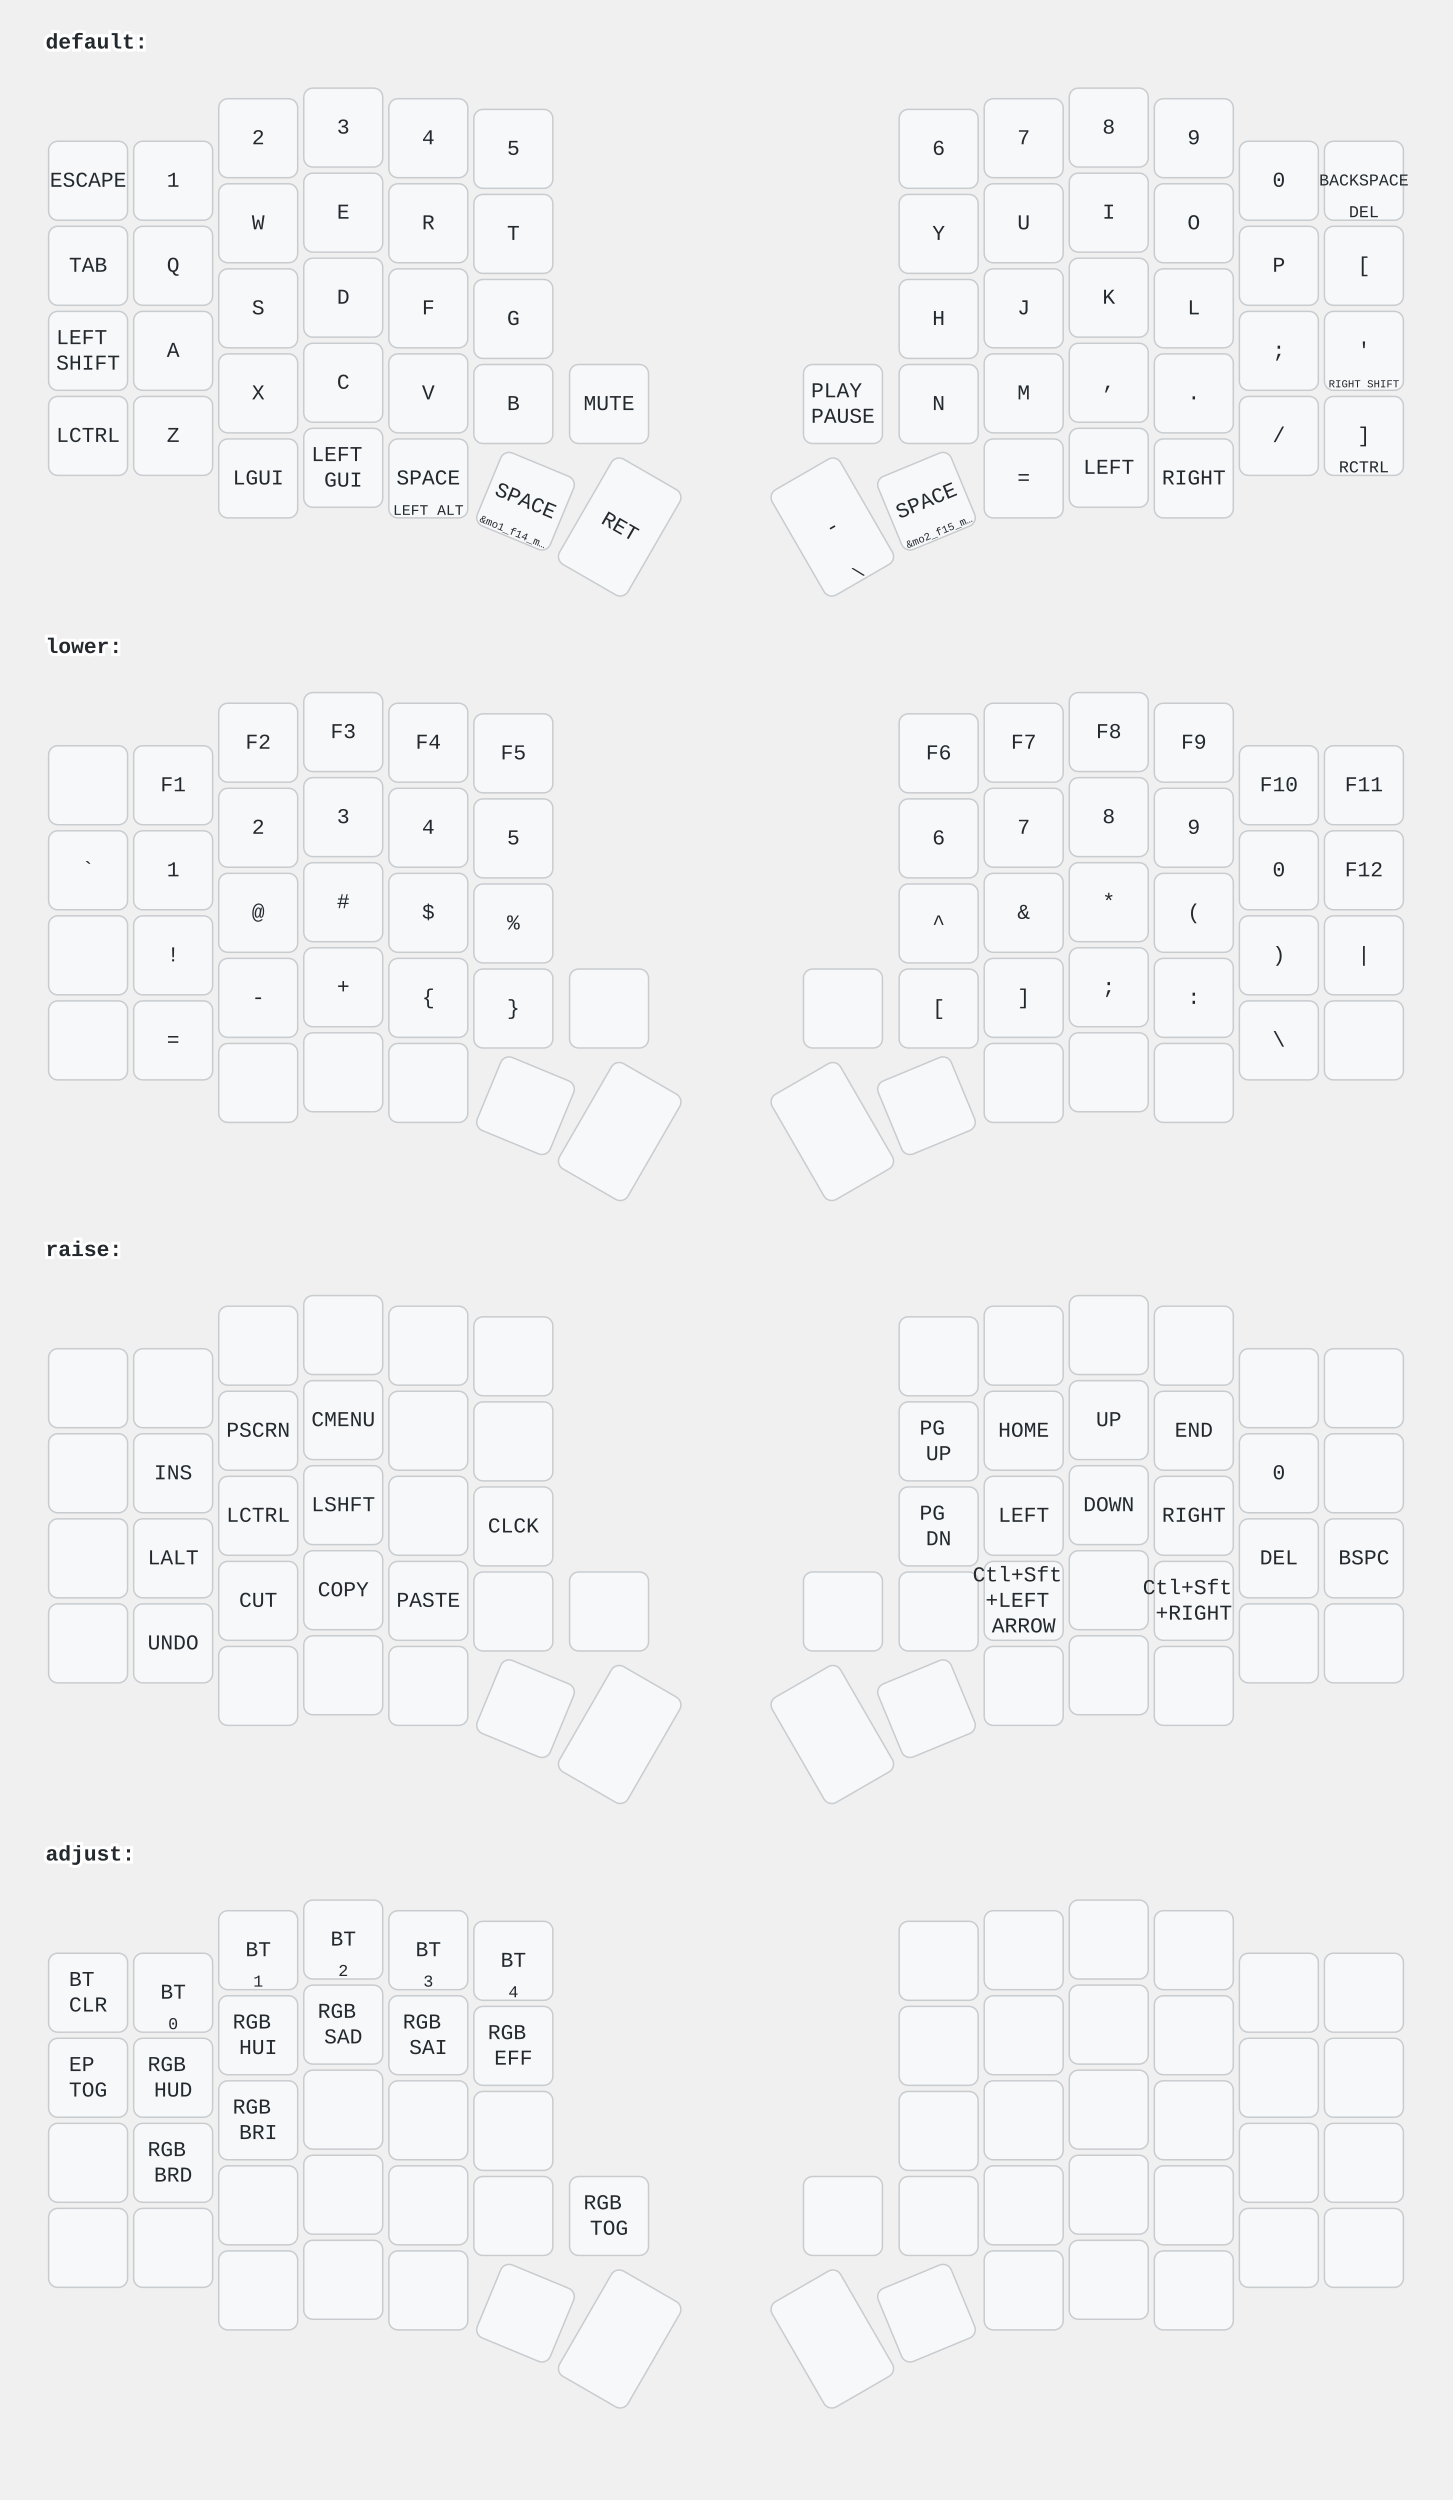
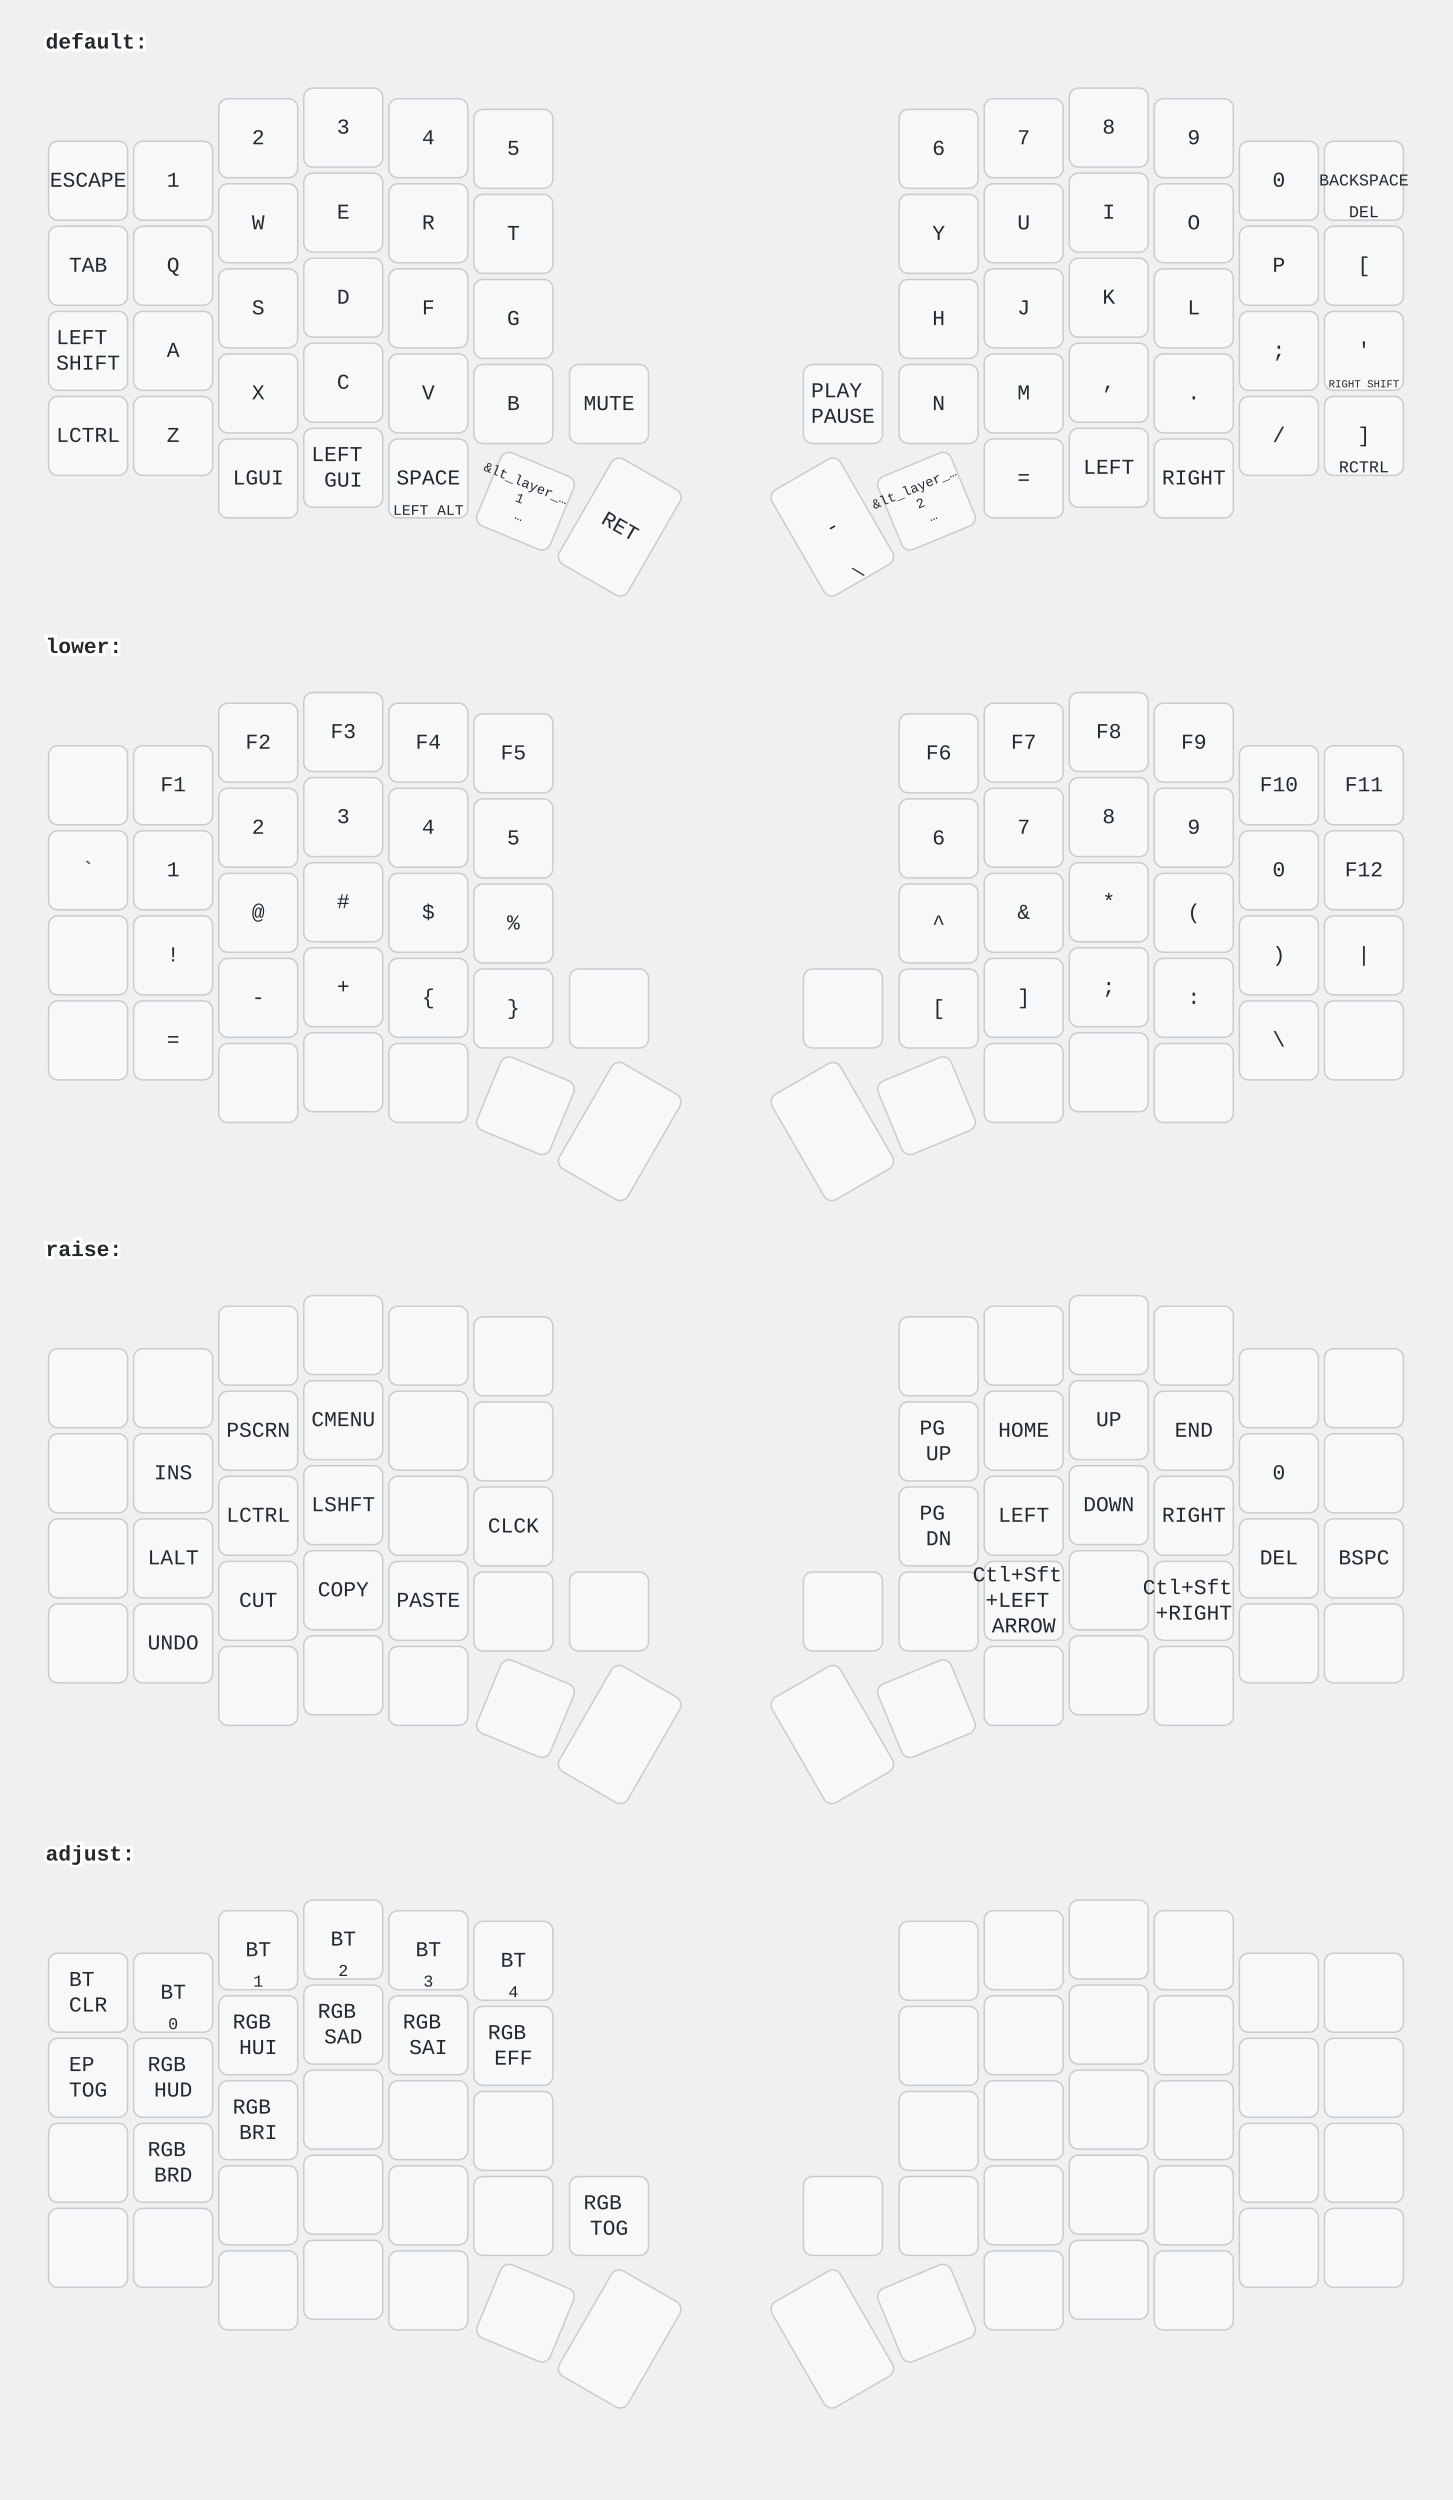
<svg xmlns="http://www.w3.org/2000/svg" width="956" height="1646" viewBox="0 0 956 1646" class="keymap">
  <style>/* inherit to force styles through use tags */
svg path {
    fill: inherit;
}

/* font and background color specifications */
svg.keymap {
    font-family: SFMono-Regular,Consolas,Liberation Mono,Menlo,monospace;
    font-size: 14px;
    font-kerning: normal;
    text-rendering: optimizeLegibility;
    fill: #24292e;
}

/* default key styling */
rect.key {
    fill: #f6f8fa;
}

rect.key, rect.combo {
    stroke: #c9cccf;
    stroke-width: 1;
}

/* default key side styling, only used is draw_key_sides is set */
rect.side {
    filter: brightness(90%);
}

/* color accent for combo boxes */
rect.combo, rect.combo-separate {
    fill: #cdf;
}

/* color accent for held keys */
rect.held, rect.combo.held {
    fill: #fdd;
}

/* color accent for ghost (optional) keys */
rect.ghost, rect.combo.ghost {
    stroke-dasharray: 4, 4;
    stroke-width: 2;
}

text {
    text-anchor: middle;
    dominant-baseline: middle;
}

/* styling for layer labels */
text.label {
    font-weight: bold;
    text-anchor: start;
    stroke: white;
    stroke-width: 4;
    paint-order: stroke;
}

/* styling for optional footer */
text.footer {
    text-anchor: end;
    dominant-baseline: auto;
    stroke: white;
    stroke-width: 4;
    paint-order: stroke;
}

/* styling for combo tap, and key non-tap label text */
text.combo, text.hold, text.shifted, text.left, text.right {
    font-size: 11px;
}

text.hold {
    text-anchor: middle;
    dominant-baseline: auto;
}

text.shifted {
    text-anchor: middle;
    dominant-baseline: hanging;
}

text.left {
    text-anchor: start;
}

text.right {
    text-anchor: end;
}

text.layer-activator {
    text-decoration: underline;
}

/* styling for hold/shifted label text in combo box */
text.combo.hold, text.combo.shifted, text.combo.left, text.combo.right {
    font-size: 8px;
}

/* lighter symbol for transparent keys */
text.trans {
    fill: #7b7e81;
}

/* styling for combo dendrons */
path.combo {
    stroke-width: 1;
    stroke: gray;
    fill: none;
}

/* Start Tabler Icons Cleanup */
/* cannot use height/width with glyphs */
.icon-tabler &gt; path {
    fill: inherit;
    stroke: inherit;
    stroke-width: 2;
}
/* hide tabler's default box */
.icon-tabler &gt; path[stroke="none"][fill="none"] {
    visibility: hidden;
}
/* End Tabler Icons Cleanup */
</style>
  <g transform="translate(30, 0)" class="layer-default">
    <text x="0" y="28" class="label" id="default">default:</text>
    <g transform="translate(0, 56)">
      <g transform="translate(28, 63)" class="key keypos-0">
        <rect rx="6" ry="6" x="-26" y="-26" width="52" height="52" class="key" />
        <text x="0" y="0" class="key tap">ESCAPE</text>
      </g>
      <g transform="translate(84, 63)" class="key keypos-1">
        <rect rx="6" ry="6" x="-26" y="-26" width="52" height="52" class="key" />
        <text x="0" y="0" class="key tap">1</text>
      </g>
      <g transform="translate(140, 35)" class="key keypos-2">
        <rect rx="6" ry="6" x="-26" y="-26" width="52" height="52" class="key" />
        <text x="0" y="0" class="key tap">2</text>
      </g>
      <g transform="translate(196, 28)" class="key keypos-3">
        <rect rx="6" ry="6" x="-26" y="-26" width="52" height="52" class="key" />
        <text x="0" y="0" class="key tap">3</text>
      </g>
      <g transform="translate(252, 35)" class="key keypos-4">
        <rect rx="6" ry="6" x="-26" y="-26" width="52" height="52" class="key" />
        <text x="0" y="0" class="key tap">4</text>
      </g>
      <g transform="translate(308, 42)" class="key keypos-5">
        <rect rx="6" ry="6" x="-26" y="-26" width="52" height="52" class="key" />
        <text x="0" y="0" class="key tap">5</text>
      </g>
      <g transform="translate(588, 42)" class="key keypos-6">
        <rect rx="6" ry="6" x="-26" y="-26" width="52" height="52" class="key" />
        <text x="0" y="0" class="key tap">6</text>
      </g>
      <g transform="translate(644, 35)" class="key keypos-7">
        <rect rx="6" ry="6" x="-26" y="-26" width="52" height="52" class="key" />
        <text x="0" y="0" class="key tap">7</text>
      </g>
      <g transform="translate(700, 28)" class="key keypos-8">
        <rect rx="6" ry="6" x="-26" y="-26" width="52" height="52" class="key" />
        <text x="0" y="0" class="key tap">8</text>
      </g>
      <g transform="translate(756, 35)" class="key keypos-9">
        <rect rx="6" ry="6" x="-26" y="-26" width="52" height="52" class="key" />
        <text x="0" y="0" class="key tap">9</text>
      </g>
      <g transform="translate(812, 63)" class="key keypos-10">
        <rect rx="6" ry="6" x="-26" y="-26" width="52" height="52" class="key" />
        <text x="0" y="0" class="key tap">0</text>
      </g>
      <g transform="translate(868, 63)" class="key keypos-11">
        <rect rx="6" ry="6" x="-26" y="-26" width="52" height="52" class="key" />
        <text x="0" y="0" class="key tap">
          <tspan style="font-size: 78%">BACKSPACE</tspan>
        </text>
        <text x="0" y="24" class="key hold">DEL</text>
      </g>
      <g transform="translate(28, 119)" class="key keypos-12">
        <rect rx="6" ry="6" x="-26" y="-26" width="52" height="52" class="key" />
        <text x="0" y="0" class="key tap">TAB</text>
      </g>
      <g transform="translate(84, 119)" class="key keypos-13">
        <rect rx="6" ry="6" x="-26" y="-26" width="52" height="52" class="key" />
        <text x="0" y="0" class="key tap">Q</text>
      </g>
      <g transform="translate(140, 91)" class="key keypos-14">
        <rect rx="6" ry="6" x="-26" y="-26" width="52" height="52" class="key" />
        <text x="0" y="0" class="key tap">W</text>
      </g>
      <g transform="translate(196, 84)" class="key keypos-15">
        <rect rx="6" ry="6" x="-26" y="-26" width="52" height="52" class="key" />
        <text x="0" y="0" class="key tap">E</text>
      </g>
      <g transform="translate(252, 91)" class="key keypos-16">
        <rect rx="6" ry="6" x="-26" y="-26" width="52" height="52" class="key" />
        <text x="0" y="0" class="key tap">R</text>
      </g>
      <g transform="translate(308, 98)" class="key keypos-17">
        <rect rx="6" ry="6" x="-26" y="-26" width="52" height="52" class="key" />
        <text x="0" y="0" class="key tap">T</text>
      </g>
      <g transform="translate(588, 98)" class="key keypos-18">
        <rect rx="6" ry="6" x="-26" y="-26" width="52" height="52" class="key" />
        <text x="0" y="0" class="key tap">Y</text>
      </g>
      <g transform="translate(644, 91)" class="key keypos-19">
        <rect rx="6" ry="6" x="-26" y="-26" width="52" height="52" class="key" />
        <text x="0" y="0" class="key tap">U</text>
      </g>
      <g transform="translate(700, 84)" class="key keypos-20">
        <rect rx="6" ry="6" x="-26" y="-26" width="52" height="52" class="key" />
        <text x="0" y="0" class="key tap">I</text>
      </g>
      <g transform="translate(756, 91)" class="key keypos-21">
        <rect rx="6" ry="6" x="-26" y="-26" width="52" height="52" class="key" />
        <text x="0" y="0" class="key tap">O</text>
      </g>
      <g transform="translate(812, 119)" class="key keypos-22">
        <rect rx="6" ry="6" x="-26" y="-26" width="52" height="52" class="key" />
        <text x="0" y="0" class="key tap">P</text>
      </g>
      <g transform="translate(868, 119)" class="key keypos-23">
        <rect rx="6" ry="6" x="-26" y="-26" width="52" height="52" class="key" />
        <text x="0" y="0" class="key tap">[</text>
      </g>
      <g transform="translate(28, 175)" class="key keypos-24">
        <rect rx="6" ry="6" x="-26" y="-26" width="52" height="52" class="key" />
        <text x="0" y="0" class="key tap">
          <tspan x="0" dy="-0.6em">LEFT</tspan>
          <tspan x="0" dy="1.2em">SHIFT</tspan>
        </text>
      </g>
      <g transform="translate(84, 175)" class="key keypos-25">
        <rect rx="6" ry="6" x="-26" y="-26" width="52" height="52" class="key" />
        <text x="0" y="0" class="key tap">A</text>
      </g>
      <g transform="translate(140, 147)" class="key keypos-26">
        <rect rx="6" ry="6" x="-26" y="-26" width="52" height="52" class="key" />
        <text x="0" y="0" class="key tap">S</text>
      </g>
      <g transform="translate(196, 140)" class="key keypos-27">
        <rect rx="6" ry="6" x="-26" y="-26" width="52" height="52" class="key" />
        <text x="0" y="0" class="key tap">D</text>
      </g>
      <g transform="translate(252, 147)" class="key keypos-28">
        <rect rx="6" ry="6" x="-26" y="-26" width="52" height="52" class="key" />
        <text x="0" y="0" class="key tap">F</text>
      </g>
      <g transform="translate(308, 154)" class="key keypos-29">
        <rect rx="6" ry="6" x="-26" y="-26" width="52" height="52" class="key" />
        <text x="0" y="0" class="key tap">G</text>
      </g>
      <g transform="translate(588, 154)" class="key keypos-30">
        <rect rx="6" ry="6" x="-26" y="-26" width="52" height="52" class="key" />
        <text x="0" y="0" class="key tap">H</text>
      </g>
      <g transform="translate(644, 147)" class="key keypos-31">
        <rect rx="6" ry="6" x="-26" y="-26" width="52" height="52" class="key" />
        <text x="0" y="0" class="key tap">J</text>
      </g>
      <g transform="translate(700, 140)" class="key keypos-32">
        <rect rx="6" ry="6" x="-26" y="-26" width="52" height="52" class="key" />
        <text x="0" y="0" class="key tap">K</text>
      </g>
      <g transform="translate(756, 147)" class="key keypos-33">
        <rect rx="6" ry="6" x="-26" y="-26" width="52" height="52" class="key" />
        <text x="0" y="0" class="key tap">L</text>
      </g>
      <g transform="translate(812, 175)" class="key keypos-34">
        <rect rx="6" ry="6" x="-26" y="-26" width="52" height="52" class="key" />
        <text x="0" y="0" class="key tap">;</text>
      </g>
      <g transform="translate(868, 175)" class="key keypos-35">
        <rect rx="6" ry="6" x="-26" y="-26" width="52" height="52" class="key" />
        <text x="0" y="0" class="key tap">'</text>
        <text x="0" y="24" class="key hold">
          <tspan style="font-size: 64%">RIGHT SHIFT</tspan>
        </text>
      </g>
      <g transform="translate(28, 231)" class="key keypos-36">
        <rect rx="6" ry="6" x="-26" y="-26" width="52" height="52" class="key" />
        <text x="0" y="0" class="key tap">LCTRL</text>
      </g>
      <g transform="translate(84, 231)" class="key keypos-37">
        <rect rx="6" ry="6" x="-26" y="-26" width="52" height="52" class="key" />
        <text x="0" y="0" class="key tap">Z</text>
      </g>
      <g transform="translate(140, 203)" class="key keypos-38">
        <rect rx="6" ry="6" x="-26" y="-26" width="52" height="52" class="key" />
        <text x="0" y="0" class="key tap">X</text>
      </g>
      <g transform="translate(196, 196)" class="key keypos-39">
        <rect rx="6" ry="6" x="-26" y="-26" width="52" height="52" class="key" />
        <text x="0" y="0" class="key tap">C</text>
      </g>
      <g transform="translate(252, 203)" class="key keypos-40">
        <rect rx="6" ry="6" x="-26" y="-26" width="52" height="52" class="key" />
        <text x="0" y="0" class="key tap">V</text>
      </g>
      <g transform="translate(308, 210)" class="key keypos-41">
        <rect rx="6" ry="6" x="-26" y="-26" width="52" height="52" class="key" />
        <text x="0" y="0" class="key tap">B</text>
      </g>
      <g transform="translate(371, 210)" class="key keypos-42">
        <rect rx="6" ry="6" x="-26" y="-26" width="52" height="52" class="key" />
        <text x="0" y="0" class="key tap">MUTE</text>
      </g>
      <g transform="translate(525, 210)" class="key keypos-43">
        <rect rx="6" ry="6" x="-26" y="-26" width="52" height="52" class="key" />
        <text x="0" y="0" class="key tap">
          <tspan x="0" dy="-0.6em">PLAY</tspan>
          <tspan x="0" dy="1.2em">PAUSE</tspan>
        </text>
      </g>
      <g transform="translate(588, 210)" class="key keypos-44">
        <rect rx="6" ry="6" x="-26" y="-26" width="52" height="52" class="key" />
        <text x="0" y="0" class="key tap">N</text>
      </g>
      <g transform="translate(644, 203)" class="key keypos-45">
        <rect rx="6" ry="6" x="-26" y="-26" width="52" height="52" class="key" />
        <text x="0" y="0" class="key tap">M</text>
      </g>
      <g transform="translate(700, 196)" class="key keypos-46">
        <rect rx="6" ry="6" x="-26" y="-26" width="52" height="52" class="key" />
        <text x="0" y="0" class="key tap">,</text>
      </g>
      <g transform="translate(756, 203)" class="key keypos-47">
        <rect rx="6" ry="6" x="-26" y="-26" width="52" height="52" class="key" />
        <text x="0" y="0" class="key tap">.</text>
      </g>
      <g transform="translate(812, 231)" class="key keypos-48">
        <rect rx="6" ry="6" x="-26" y="-26" width="52" height="52" class="key" />
        <text x="0" y="0" class="key tap">/</text>
      </g>
      <g transform="translate(868, 231)" class="key keypos-49">
        <rect rx="6" ry="6" x="-26" y="-26" width="52" height="52" class="key" />
        <text x="0" y="0" class="key tap">]</text>
        <text x="0" y="24" class="key hold">RCTRL</text>
      </g>
      <g transform="translate(140, 259)" class="key keypos-50">
        <rect rx="6" ry="6" x="-26" y="-26" width="52" height="52" class="key" />
        <text x="0" y="0" class="key tap">LGUI</text>
      </g>
      <g transform="translate(196, 252)" class="key keypos-51">
        <rect rx="6" ry="6" x="-26" y="-26" width="52" height="52" class="key" />
        <text x="0" y="0" class="key tap">
          <tspan x="0" dy="-0.6em">LEFT</tspan>
          <tspan x="0" dy="1.2em">GUI</tspan>
        </text>
      </g>
      <g transform="translate(252, 259)" class="key keypos-52">
        <rect rx="6" ry="6" x="-26" y="-26" width="52" height="52" class="key" />
        <text x="0" y="0" class="key tap">SPACE</text>
        <text x="0" y="24" class="key hold">
          <tspan style="font-size: 88%">LEFT ALT</tspan>
        </text>
      </g>
      <g transform="translate(316, 274) rotate(22.5)" class="key keypos-53">
        <rect rx="6" ry="6" x="-26" y="-26" width="52" height="52" class="key" />
-         <text x="0" y="0" class="key tap">SPACE</text>
-         <text x="0" y="24" class="key hold">
-           <tspan style="font-size: 64%">&amp;mo1_f14_m…</tspan>
+         <text x="0" y="0" class="key tap">
+           <tspan x="0" dy="-1.2em" style="font-size: 64%">&amp;lt_layer_…</tspan>
+           <tspan x="0" dy="1.2em" style="font-size: 64%">1</tspan>
+           <tspan x="0" dy="1.2em" style="font-size: 64%">…</tspan>
        </text>
      </g>
      <g transform="translate(378, 291) rotate(30.0)" class="key keypos-54">
        <rect rx="6" ry="6" x="-26" y="-40" width="52" height="80" class="key" />
        <text x="0" y="0" class="key tap">RET</text>
      </g>
      <g transform="translate(518, 291) rotate(-30.0)" class="key keypos-55">
        <rect rx="6" ry="6" x="-26" y="-40" width="52" height="80" class="key" />
        <text x="0" y="0" class="key tap">-</text>
        <text x="0" y="38" class="key hold">\</text>
      </g>
      <g transform="translate(580, 274) rotate(-22.5)" class="key keypos-56">
        <rect rx="6" ry="6" x="-26" y="-26" width="52" height="52" class="key" />
-         <text x="0" y="0" class="key tap">SPACE</text>
-         <text x="0" y="24" class="key hold">
-           <tspan style="font-size: 64%">&amp;mo2_f15_m…</tspan>
+         <text x="0" y="0" class="key tap">
+           <tspan x="0" dy="-1.2em" style="font-size: 64%">&amp;lt_layer_…</tspan>
+           <tspan x="0" dy="1.2em" style="font-size: 64%">2</tspan>
+           <tspan x="0" dy="1.2em" style="font-size: 64%">…</tspan>
        </text>
      </g>
      <g transform="translate(644, 259)" class="key keypos-57">
        <rect rx="6" ry="6" x="-26" y="-26" width="52" height="52" class="key" />
        <text x="0" y="0" class="key tap">=</text>
      </g>
      <g transform="translate(700, 252)" class="key keypos-58">
        <rect rx="6" ry="6" x="-26" y="-26" width="52" height="52" class="key" />
        <text x="0" y="0" class="key tap">LEFT</text>
      </g>
      <g transform="translate(756, 259)" class="key keypos-59">
        <rect rx="6" ry="6" x="-26" y="-26" width="52" height="52" class="key" />
        <text x="0" y="0" class="key tap">RIGHT</text>
      </g>
    </g>
  </g>
  <g transform="translate(30, 398)" class="layer-lower">
    <text x="0" y="28" class="label" id="lower">lower:</text>
    <g transform="translate(0, 56)">
      <g transform="translate(28, 63)" class="key keypos-0">
        <rect rx="6" ry="6" x="-26" y="-26" width="52" height="52" class="key" />
      </g>
      <g transform="translate(84, 63)" class="key keypos-1">
        <rect rx="6" ry="6" x="-26" y="-26" width="52" height="52" class="key" />
        <text x="0" y="0" class="key tap">F1</text>
      </g>
      <g transform="translate(140, 35)" class="key keypos-2">
        <rect rx="6" ry="6" x="-26" y="-26" width="52" height="52" class="key" />
        <text x="0" y="0" class="key tap">F2</text>
      </g>
      <g transform="translate(196, 28)" class="key keypos-3">
        <rect rx="6" ry="6" x="-26" y="-26" width="52" height="52" class="key" />
        <text x="0" y="0" class="key tap">F3</text>
      </g>
      <g transform="translate(252, 35)" class="key keypos-4">
        <rect rx="6" ry="6" x="-26" y="-26" width="52" height="52" class="key" />
        <text x="0" y="0" class="key tap">F4</text>
      </g>
      <g transform="translate(308, 42)" class="key keypos-5">
        <rect rx="6" ry="6" x="-26" y="-26" width="52" height="52" class="key" />
        <text x="0" y="0" class="key tap">F5</text>
      </g>
      <g transform="translate(588, 42)" class="key keypos-6">
        <rect rx="6" ry="6" x="-26" y="-26" width="52" height="52" class="key" />
        <text x="0" y="0" class="key tap">F6</text>
      </g>
      <g transform="translate(644, 35)" class="key keypos-7">
        <rect rx="6" ry="6" x="-26" y="-26" width="52" height="52" class="key" />
        <text x="0" y="0" class="key tap">F7</text>
      </g>
      <g transform="translate(700, 28)" class="key keypos-8">
        <rect rx="6" ry="6" x="-26" y="-26" width="52" height="52" class="key" />
        <text x="0" y="0" class="key tap">F8</text>
      </g>
      <g transform="translate(756, 35)" class="key keypos-9">
        <rect rx="6" ry="6" x="-26" y="-26" width="52" height="52" class="key" />
        <text x="0" y="0" class="key tap">F9</text>
      </g>
      <g transform="translate(812, 63)" class="key keypos-10">
        <rect rx="6" ry="6" x="-26" y="-26" width="52" height="52" class="key" />
        <text x="0" y="0" class="key tap">F10</text>
      </g>
      <g transform="translate(868, 63)" class="key keypos-11">
        <rect rx="6" ry="6" x="-26" y="-26" width="52" height="52" class="key" />
        <text x="0" y="0" class="key tap">F11</text>
      </g>
      <g transform="translate(28, 119)" class="key keypos-12">
        <rect rx="6" ry="6" x="-26" y="-26" width="52" height="52" class="key" />
        <text x="0" y="0" class="key tap">`</text>
      </g>
      <g transform="translate(84, 119)" class="key keypos-13">
        <rect rx="6" ry="6" x="-26" y="-26" width="52" height="52" class="key" />
        <text x="0" y="0" class="key tap">1</text>
      </g>
      <g transform="translate(140, 91)" class="key keypos-14">
        <rect rx="6" ry="6" x="-26" y="-26" width="52" height="52" class="key" />
        <text x="0" y="0" class="key tap">2</text>
      </g>
      <g transform="translate(196, 84)" class="key keypos-15">
        <rect rx="6" ry="6" x="-26" y="-26" width="52" height="52" class="key" />
        <text x="0" y="0" class="key tap">3</text>
      </g>
      <g transform="translate(252, 91)" class="key keypos-16">
        <rect rx="6" ry="6" x="-26" y="-26" width="52" height="52" class="key" />
        <text x="0" y="0" class="key tap">4</text>
      </g>
      <g transform="translate(308, 98)" class="key keypos-17">
        <rect rx="6" ry="6" x="-26" y="-26" width="52" height="52" class="key" />
        <text x="0" y="0" class="key tap">5</text>
      </g>
      <g transform="translate(588, 98)" class="key keypos-18">
        <rect rx="6" ry="6" x="-26" y="-26" width="52" height="52" class="key" />
        <text x="0" y="0" class="key tap">6</text>
      </g>
      <g transform="translate(644, 91)" class="key keypos-19">
        <rect rx="6" ry="6" x="-26" y="-26" width="52" height="52" class="key" />
        <text x="0" y="0" class="key tap">7</text>
      </g>
      <g transform="translate(700, 84)" class="key keypos-20">
        <rect rx="6" ry="6" x="-26" y="-26" width="52" height="52" class="key" />
        <text x="0" y="0" class="key tap">8</text>
      </g>
      <g transform="translate(756, 91)" class="key keypos-21">
        <rect rx="6" ry="6" x="-26" y="-26" width="52" height="52" class="key" />
        <text x="0" y="0" class="key tap">9</text>
      </g>
      <g transform="translate(812, 119)" class="key keypos-22">
        <rect rx="6" ry="6" x="-26" y="-26" width="52" height="52" class="key" />
        <text x="0" y="0" class="key tap">0</text>
      </g>
      <g transform="translate(868, 119)" class="key keypos-23">
        <rect rx="6" ry="6" x="-26" y="-26" width="52" height="52" class="key" />
        <text x="0" y="0" class="key tap">F12</text>
      </g>
      <g transform="translate(28, 175)" class="key keypos-24">
        <rect rx="6" ry="6" x="-26" y="-26" width="52" height="52" class="key" />
      </g>
      <g transform="translate(84, 175)" class="key keypos-25">
        <rect rx="6" ry="6" x="-26" y="-26" width="52" height="52" class="key" />
        <text x="0" y="0" class="key tap">!</text>
      </g>
      <g transform="translate(140, 147)" class="key keypos-26">
        <rect rx="6" ry="6" x="-26" y="-26" width="52" height="52" class="key" />
        <text x="0" y="0" class="key tap">@</text>
      </g>
      <g transform="translate(196, 140)" class="key keypos-27">
        <rect rx="6" ry="6" x="-26" y="-26" width="52" height="52" class="key" />
        <text x="0" y="0" class="key tap">#</text>
      </g>
      <g transform="translate(252, 147)" class="key keypos-28">
        <rect rx="6" ry="6" x="-26" y="-26" width="52" height="52" class="key" />
        <text x="0" y="0" class="key tap">$</text>
      </g>
      <g transform="translate(308, 154)" class="key keypos-29">
        <rect rx="6" ry="6" x="-26" y="-26" width="52" height="52" class="key" />
        <text x="0" y="0" class="key tap">%</text>
      </g>
      <g transform="translate(588, 154)" class="key keypos-30">
        <rect rx="6" ry="6" x="-26" y="-26" width="52" height="52" class="key" />
        <text x="0" y="0" class="key tap">^</text>
      </g>
      <g transform="translate(644, 147)" class="key keypos-31">
        <rect rx="6" ry="6" x="-26" y="-26" width="52" height="52" class="key" />
        <text x="0" y="0" class="key tap">&amp;</text>
      </g>
      <g transform="translate(700, 140)" class="key keypos-32">
        <rect rx="6" ry="6" x="-26" y="-26" width="52" height="52" class="key" />
        <text x="0" y="0" class="key tap">*</text>
      </g>
      <g transform="translate(756, 147)" class="key keypos-33">
        <rect rx="6" ry="6" x="-26" y="-26" width="52" height="52" class="key" />
        <text x="0" y="0" class="key tap">(</text>
      </g>
      <g transform="translate(812, 175)" class="key keypos-34">
        <rect rx="6" ry="6" x="-26" y="-26" width="52" height="52" class="key" />
        <text x="0" y="0" class="key tap">)</text>
      </g>
      <g transform="translate(868, 175)" class="key keypos-35">
        <rect rx="6" ry="6" x="-26" y="-26" width="52" height="52" class="key" />
        <text x="0" y="0" class="key tap">|</text>
      </g>
      <g transform="translate(28, 231)" class="key keypos-36">
        <rect rx="6" ry="6" x="-26" y="-26" width="52" height="52" class="key" />
      </g>
      <g transform="translate(84, 231)" class="key keypos-37">
        <rect rx="6" ry="6" x="-26" y="-26" width="52" height="52" class="key" />
        <text x="0" y="0" class="key tap">=</text>
      </g>
      <g transform="translate(140, 203)" class="key keypos-38">
        <rect rx="6" ry="6" x="-26" y="-26" width="52" height="52" class="key" />
        <text x="0" y="0" class="key tap">-</text>
      </g>
      <g transform="translate(196, 196)" class="key keypos-39">
        <rect rx="6" ry="6" x="-26" y="-26" width="52" height="52" class="key" />
        <text x="0" y="0" class="key tap">+</text>
      </g>
      <g transform="translate(252, 203)" class="key keypos-40">
        <rect rx="6" ry="6" x="-26" y="-26" width="52" height="52" class="key" />
        <text x="0" y="0" class="key tap">{</text>
      </g>
      <g transform="translate(308, 210)" class="key keypos-41">
        <rect rx="6" ry="6" x="-26" y="-26" width="52" height="52" class="key" />
        <text x="0" y="0" class="key tap">}</text>
      </g>
      <g transform="translate(371, 210)" class="key keypos-42">
        <rect rx="6" ry="6" x="-26" y="-26" width="52" height="52" class="key" />
      </g>
      <g transform="translate(525, 210)" class="key keypos-43">
        <rect rx="6" ry="6" x="-26" y="-26" width="52" height="52" class="key" />
      </g>
      <g transform="translate(588, 210)" class="key keypos-44">
        <rect rx="6" ry="6" x="-26" y="-26" width="52" height="52" class="key" />
        <text x="0" y="0" class="key tap">[</text>
      </g>
      <g transform="translate(644, 203)" class="key keypos-45">
        <rect rx="6" ry="6" x="-26" y="-26" width="52" height="52" class="key" />
        <text x="0" y="0" class="key tap">]</text>
      </g>
      <g transform="translate(700, 196)" class="key keypos-46">
        <rect rx="6" ry="6" x="-26" y="-26" width="52" height="52" class="key" />
        <text x="0" y="0" class="key tap">;</text>
      </g>
      <g transform="translate(756, 203)" class="key keypos-47">
        <rect rx="6" ry="6" x="-26" y="-26" width="52" height="52" class="key" />
        <text x="0" y="0" class="key tap">:</text>
      </g>
      <g transform="translate(812, 231)" class="key keypos-48">
        <rect rx="6" ry="6" x="-26" y="-26" width="52" height="52" class="key" />
        <text x="0" y="0" class="key tap">\</text>
      </g>
      <g transform="translate(868, 231)" class="key keypos-49">
        <rect rx="6" ry="6" x="-26" y="-26" width="52" height="52" class="key" />
      </g>
      <g transform="translate(140, 259)" class="key keypos-50">
        <rect rx="6" ry="6" x="-26" y="-26" width="52" height="52" class="key" />
      </g>
      <g transform="translate(196, 252)" class="key keypos-51">
        <rect rx="6" ry="6" x="-26" y="-26" width="52" height="52" class="key" />
      </g>
      <g transform="translate(252, 259)" class="key keypos-52">
        <rect rx="6" ry="6" x="-26" y="-26" width="52" height="52" class="key" />
      </g>
      <g transform="translate(316, 274) rotate(22.5)" class="key keypos-53">
        <rect rx="6" ry="6" x="-26" y="-26" width="52" height="52" class="key" />
      </g>
      <g transform="translate(378, 291) rotate(30.0)" class="key keypos-54">
        <rect rx="6" ry="6" x="-26" y="-40" width="52" height="80" class="key" />
      </g>
      <g transform="translate(518, 291) rotate(-30.0)" class="key keypos-55">
        <rect rx="6" ry="6" x="-26" y="-40" width="52" height="80" class="key" />
      </g>
      <g transform="translate(580, 274) rotate(-22.5)" class="key keypos-56">
        <rect rx="6" ry="6" x="-26" y="-26" width="52" height="52" class="key" />
      </g>
      <g transform="translate(644, 259)" class="key keypos-57">
        <rect rx="6" ry="6" x="-26" y="-26" width="52" height="52" class="key" />
      </g>
      <g transform="translate(700, 252)" class="key keypos-58">
        <rect rx="6" ry="6" x="-26" y="-26" width="52" height="52" class="key" />
      </g>
      <g transform="translate(756, 259)" class="key keypos-59">
        <rect rx="6" ry="6" x="-26" y="-26" width="52" height="52" class="key" />
      </g>
    </g>
  </g>
  <g transform="translate(30, 795)" class="layer-raise">
    <text x="0" y="28" class="label" id="raise">raise:</text>
    <g transform="translate(0, 56)">
      <g transform="translate(28, 63)" class="key keypos-0">
        <rect rx="6" ry="6" x="-26" y="-26" width="52" height="52" class="key" />
      </g>
      <g transform="translate(84, 63)" class="key keypos-1">
        <rect rx="6" ry="6" x="-26" y="-26" width="52" height="52" class="key" />
      </g>
      <g transform="translate(140, 35)" class="key keypos-2">
        <rect rx="6" ry="6" x="-26" y="-26" width="52" height="52" class="key" />
      </g>
      <g transform="translate(196, 28)" class="key keypos-3">
        <rect rx="6" ry="6" x="-26" y="-26" width="52" height="52" class="key" />
      </g>
      <g transform="translate(252, 35)" class="key keypos-4">
        <rect rx="6" ry="6" x="-26" y="-26" width="52" height="52" class="key" />
      </g>
      <g transform="translate(308, 42)" class="key keypos-5">
        <rect rx="6" ry="6" x="-26" y="-26" width="52" height="52" class="key" />
      </g>
      <g transform="translate(588, 42)" class="key keypos-6">
        <rect rx="6" ry="6" x="-26" y="-26" width="52" height="52" class="key" />
      </g>
      <g transform="translate(644, 35)" class="key keypos-7">
        <rect rx="6" ry="6" x="-26" y="-26" width="52" height="52" class="key" />
      </g>
      <g transform="translate(700, 28)" class="key keypos-8">
        <rect rx="6" ry="6" x="-26" y="-26" width="52" height="52" class="key" />
      </g>
      <g transform="translate(756, 35)" class="key keypos-9">
        <rect rx="6" ry="6" x="-26" y="-26" width="52" height="52" class="key" />
      </g>
      <g transform="translate(812, 63)" class="key keypos-10">
        <rect rx="6" ry="6" x="-26" y="-26" width="52" height="52" class="key" />
      </g>
      <g transform="translate(868, 63)" class="key keypos-11">
        <rect rx="6" ry="6" x="-26" y="-26" width="52" height="52" class="key" />
      </g>
      <g transform="translate(28, 119)" class="key keypos-12">
        <rect rx="6" ry="6" x="-26" y="-26" width="52" height="52" class="key" />
      </g>
      <g transform="translate(84, 119)" class="key keypos-13">
        <rect rx="6" ry="6" x="-26" y="-26" width="52" height="52" class="key" />
        <text x="0" y="0" class="key tap">INS</text>
      </g>
      <g transform="translate(140, 91)" class="key keypos-14">
        <rect rx="6" ry="6" x="-26" y="-26" width="52" height="52" class="key" />
        <text x="0" y="0" class="key tap">PSCRN</text>
      </g>
      <g transform="translate(196, 84)" class="key keypos-15">
        <rect rx="6" ry="6" x="-26" y="-26" width="52" height="52" class="key" />
        <text x="0" y="0" class="key tap">CMENU</text>
      </g>
      <g transform="translate(252, 91)" class="key keypos-16">
        <rect rx="6" ry="6" x="-26" y="-26" width="52" height="52" class="key" />
      </g>
      <g transform="translate(308, 98)" class="key keypos-17">
        <rect rx="6" ry="6" x="-26" y="-26" width="52" height="52" class="key" />
      </g>
      <g transform="translate(588, 98)" class="key keypos-18">
        <rect rx="6" ry="6" x="-26" y="-26" width="52" height="52" class="key" />
        <text x="0" y="0" class="key tap">
          <tspan x="0" dy="-0.6em">PG</tspan>
          <tspan x="0" dy="1.2em">UP</tspan>
        </text>
      </g>
      <g transform="translate(644, 91)" class="key keypos-19">
        <rect rx="6" ry="6" x="-26" y="-26" width="52" height="52" class="key" />
        <text x="0" y="0" class="key tap">HOME</text>
      </g>
      <g transform="translate(700, 84)" class="key keypos-20">
        <rect rx="6" ry="6" x="-26" y="-26" width="52" height="52" class="key" />
        <text x="0" y="0" class="key tap">UP</text>
      </g>
      <g transform="translate(756, 91)" class="key keypos-21">
        <rect rx="6" ry="6" x="-26" y="-26" width="52" height="52" class="key" />
        <text x="0" y="0" class="key tap">END</text>
      </g>
      <g transform="translate(812, 119)" class="key keypos-22">
        <rect rx="6" ry="6" x="-26" y="-26" width="52" height="52" class="key" />
        <text x="0" y="0" class="key tap">0</text>
      </g>
      <g transform="translate(868, 119)" class="key keypos-23">
        <rect rx="6" ry="6" x="-26" y="-26" width="52" height="52" class="key" />
      </g>
      <g transform="translate(28, 175)" class="key keypos-24">
        <rect rx="6" ry="6" x="-26" y="-26" width="52" height="52" class="key" />
      </g>
      <g transform="translate(84, 175)" class="key keypos-25">
        <rect rx="6" ry="6" x="-26" y="-26" width="52" height="52" class="key" />
        <text x="0" y="0" class="key tap">LALT</text>
      </g>
      <g transform="translate(140, 147)" class="key keypos-26">
        <rect rx="6" ry="6" x="-26" y="-26" width="52" height="52" class="key" />
        <text x="0" y="0" class="key tap">LCTRL</text>
      </g>
      <g transform="translate(196, 140)" class="key keypos-27">
        <rect rx="6" ry="6" x="-26" y="-26" width="52" height="52" class="key" />
        <text x="0" y="0" class="key tap">LSHFT</text>
      </g>
      <g transform="translate(252, 147)" class="key keypos-28">
        <rect rx="6" ry="6" x="-26" y="-26" width="52" height="52" class="key" />
      </g>
      <g transform="translate(308, 154)" class="key keypos-29">
        <rect rx="6" ry="6" x="-26" y="-26" width="52" height="52" class="key" />
        <text x="0" y="0" class="key tap">CLCK</text>
      </g>
      <g transform="translate(588, 154)" class="key keypos-30">
        <rect rx="6" ry="6" x="-26" y="-26" width="52" height="52" class="key" />
        <text x="0" y="0" class="key tap">
          <tspan x="0" dy="-0.6em">PG</tspan>
          <tspan x="0" dy="1.2em">DN</tspan>
        </text>
      </g>
      <g transform="translate(644, 147)" class="key keypos-31">
        <rect rx="6" ry="6" x="-26" y="-26" width="52" height="52" class="key" />
        <text x="0" y="0" class="key tap">LEFT</text>
      </g>
      <g transform="translate(700, 140)" class="key keypos-32">
        <rect rx="6" ry="6" x="-26" y="-26" width="52" height="52" class="key" />
        <text x="0" y="0" class="key tap">DOWN</text>
      </g>
      <g transform="translate(756, 147)" class="key keypos-33">
        <rect rx="6" ry="6" x="-26" y="-26" width="52" height="52" class="key" />
        <text x="0" y="0" class="key tap">RIGHT</text>
      </g>
      <g transform="translate(812, 175)" class="key keypos-34">
        <rect rx="6" ry="6" x="-26" y="-26" width="52" height="52" class="key" />
        <text x="0" y="0" class="key tap">DEL</text>
      </g>
      <g transform="translate(868, 175)" class="key keypos-35">
        <rect rx="6" ry="6" x="-26" y="-26" width="52" height="52" class="key" />
        <text x="0" y="0" class="key tap">BSPC</text>
      </g>
      <g transform="translate(28, 231)" class="key keypos-36">
        <rect rx="6" ry="6" x="-26" y="-26" width="52" height="52" class="key" />
      </g>
      <g transform="translate(84, 231)" class="key keypos-37">
        <rect rx="6" ry="6" x="-26" y="-26" width="52" height="52" class="key" />
        <text x="0" y="0" class="key tap">UNDO</text>
      </g>
      <g transform="translate(140, 203)" class="key keypos-38">
        <rect rx="6" ry="6" x="-26" y="-26" width="52" height="52" class="key" />
        <text x="0" y="0" class="key tap">CUT</text>
      </g>
      <g transform="translate(196, 196)" class="key keypos-39">
        <rect rx="6" ry="6" x="-26" y="-26" width="52" height="52" class="key" />
        <text x="0" y="0" class="key tap">COPY</text>
      </g>
      <g transform="translate(252, 203)" class="key keypos-40">
        <rect rx="6" ry="6" x="-26" y="-26" width="52" height="52" class="key" />
        <text x="0" y="0" class="key tap">PASTE</text>
      </g>
      <g transform="translate(308, 210)" class="key keypos-41">
        <rect rx="6" ry="6" x="-26" y="-26" width="52" height="52" class="key" />
      </g>
      <g transform="translate(371, 210)" class="key keypos-42">
        <rect rx="6" ry="6" x="-26" y="-26" width="52" height="52" class="key" />
      </g>
      <g transform="translate(525, 210)" class="key keypos-43">
        <rect rx="6" ry="6" x="-26" y="-26" width="52" height="52" class="key" />
      </g>
      <g transform="translate(588, 210)" class="key keypos-44">
        <rect rx="6" ry="6" x="-26" y="-26" width="52" height="52" class="key" />
      </g>
      <g transform="translate(644, 203)" class="key keypos-45">
        <rect rx="6" ry="6" x="-26" y="-26" width="52" height="52" class="key" />
        <text x="0" y="0" class="key tap">
          <tspan x="0" dy="-1.2em">Ctl+Sft</tspan>
          <tspan x="0" dy="1.2em">+LEFT</tspan>
          <tspan x="0" dy="1.2em">ARROW</tspan>
        </text>
      </g>
      <g transform="translate(700, 196)" class="key keypos-46">
        <rect rx="6" ry="6" x="-26" y="-26" width="52" height="52" class="key" />
      </g>
      <g transform="translate(756, 203)" class="key keypos-47">
        <rect rx="6" ry="6" x="-26" y="-26" width="52" height="52" class="key" />
        <text x="0" y="0" class="key tap">
          <tspan x="0" dy="-0.6em">Ctl+Sft</tspan>
          <tspan x="0" dy="1.2em">+RIGHT</tspan>
        </text>
      </g>
      <g transform="translate(812, 231)" class="key keypos-48">
        <rect rx="6" ry="6" x="-26" y="-26" width="52" height="52" class="key" />
      </g>
      <g transform="translate(868, 231)" class="key keypos-49">
        <rect rx="6" ry="6" x="-26" y="-26" width="52" height="52" class="key" />
      </g>
      <g transform="translate(140, 259)" class="key keypos-50">
        <rect rx="6" ry="6" x="-26" y="-26" width="52" height="52" class="key" />
      </g>
      <g transform="translate(196, 252)" class="key keypos-51">
        <rect rx="6" ry="6" x="-26" y="-26" width="52" height="52" class="key" />
      </g>
      <g transform="translate(252, 259)" class="key keypos-52">
        <rect rx="6" ry="6" x="-26" y="-26" width="52" height="52" class="key" />
      </g>
      <g transform="translate(316, 274) rotate(22.5)" class="key keypos-53">
        <rect rx="6" ry="6" x="-26" y="-26" width="52" height="52" class="key" />
      </g>
      <g transform="translate(378, 291) rotate(30.0)" class="key keypos-54">
        <rect rx="6" ry="6" x="-26" y="-40" width="52" height="80" class="key" />
      </g>
      <g transform="translate(518, 291) rotate(-30.0)" class="key keypos-55">
        <rect rx="6" ry="6" x="-26" y="-40" width="52" height="80" class="key" />
      </g>
      <g transform="translate(580, 274) rotate(-22.5)" class="key keypos-56">
        <rect rx="6" ry="6" x="-26" y="-26" width="52" height="52" class="key" />
      </g>
      <g transform="translate(644, 259)" class="key keypos-57">
        <rect rx="6" ry="6" x="-26" y="-26" width="52" height="52" class="key" />
      </g>
      <g transform="translate(700, 252)" class="key keypos-58">
        <rect rx="6" ry="6" x="-26" y="-26" width="52" height="52" class="key" />
      </g>
      <g transform="translate(756, 259)" class="key keypos-59">
        <rect rx="6" ry="6" x="-26" y="-26" width="52" height="52" class="key" />
      </g>
    </g>
  </g>
  <g transform="translate(30, 1193)" class="layer-adjust">
    <text x="0" y="28" class="label" id="adjust">adjust:</text>
    <g transform="translate(0, 56)">
      <g transform="translate(28, 63)" class="key keypos-0">
        <rect rx="6" ry="6" x="-26" y="-26" width="52" height="52" class="key" />
        <text x="0" y="0" class="key tap">
          <tspan x="0" dy="-0.6em">BT</tspan>
          <tspan x="0" dy="1.2em">CLR</tspan>
        </text>
      </g>
      <g transform="translate(84, 63)" class="key keypos-1">
        <rect rx="6" ry="6" x="-26" y="-26" width="52" height="52" class="key" />
        <text x="0" y="0" class="key tap">BT</text>
        <text x="0" y="24" class="key hold">0</text>
      </g>
      <g transform="translate(140, 35)" class="key keypos-2">
        <rect rx="6" ry="6" x="-26" y="-26" width="52" height="52" class="key" />
        <text x="0" y="0" class="key tap">BT</text>
        <text x="0" y="24" class="key hold">1</text>
      </g>
      <g transform="translate(196, 28)" class="key keypos-3">
        <rect rx="6" ry="6" x="-26" y="-26" width="52" height="52" class="key" />
        <text x="0" y="0" class="key tap">BT</text>
        <text x="0" y="24" class="key hold">2</text>
      </g>
      <g transform="translate(252, 35)" class="key keypos-4">
        <rect rx="6" ry="6" x="-26" y="-26" width="52" height="52" class="key" />
        <text x="0" y="0" class="key tap">BT</text>
        <text x="0" y="24" class="key hold">3</text>
      </g>
      <g transform="translate(308, 42)" class="key keypos-5">
        <rect rx="6" ry="6" x="-26" y="-26" width="52" height="52" class="key" />
        <text x="0" y="0" class="key tap">BT</text>
        <text x="0" y="24" class="key hold">4</text>
      </g>
      <g transform="translate(588, 42)" class="key keypos-6">
        <rect rx="6" ry="6" x="-26" y="-26" width="52" height="52" class="key" />
      </g>
      <g transform="translate(644, 35)" class="key keypos-7">
        <rect rx="6" ry="6" x="-26" y="-26" width="52" height="52" class="key" />
      </g>
      <g transform="translate(700, 28)" class="key keypos-8">
        <rect rx="6" ry="6" x="-26" y="-26" width="52" height="52" class="key" />
      </g>
      <g transform="translate(756, 35)" class="key keypos-9">
        <rect rx="6" ry="6" x="-26" y="-26" width="52" height="52" class="key" />
      </g>
      <g transform="translate(812, 63)" class="key keypos-10">
        <rect rx="6" ry="6" x="-26" y="-26" width="52" height="52" class="key" />
      </g>
      <g transform="translate(868, 63)" class="key keypos-11">
        <rect rx="6" ry="6" x="-26" y="-26" width="52" height="52" class="key" />
      </g>
      <g transform="translate(28, 119)" class="key keypos-12">
        <rect rx="6" ry="6" x="-26" y="-26" width="52" height="52" class="key" />
        <text x="0" y="0" class="key tap">
          <tspan x="0" dy="-0.6em">EP</tspan>
          <tspan x="0" dy="1.2em">TOG</tspan>
        </text>
      </g>
      <g transform="translate(84, 119)" class="key keypos-13">
        <rect rx="6" ry="6" x="-26" y="-26" width="52" height="52" class="key" />
        <text x="0" y="0" class="key tap">
          <tspan x="0" dy="-0.6em">RGB</tspan>
          <tspan x="0" dy="1.2em">HUD</tspan>
        </text>
      </g>
      <g transform="translate(140, 91)" class="key keypos-14">
        <rect rx="6" ry="6" x="-26" y="-26" width="52" height="52" class="key" />
        <text x="0" y="0" class="key tap">
          <tspan x="0" dy="-0.6em">RGB</tspan>
          <tspan x="0" dy="1.2em">HUI</tspan>
        </text>
      </g>
      <g transform="translate(196, 84)" class="key keypos-15">
        <rect rx="6" ry="6" x="-26" y="-26" width="52" height="52" class="key" />
        <text x="0" y="0" class="key tap">
          <tspan x="0" dy="-0.6em">RGB</tspan>
          <tspan x="0" dy="1.2em">SAD</tspan>
        </text>
      </g>
      <g transform="translate(252, 91)" class="key keypos-16">
        <rect rx="6" ry="6" x="-26" y="-26" width="52" height="52" class="key" />
        <text x="0" y="0" class="key tap">
          <tspan x="0" dy="-0.6em">RGB</tspan>
          <tspan x="0" dy="1.2em">SAI</tspan>
        </text>
      </g>
      <g transform="translate(308, 98)" class="key keypos-17">
        <rect rx="6" ry="6" x="-26" y="-26" width="52" height="52" class="key" />
        <text x="0" y="0" class="key tap">
          <tspan x="0" dy="-0.6em">RGB</tspan>
          <tspan x="0" dy="1.2em">EFF</tspan>
        </text>
      </g>
      <g transform="translate(588, 98)" class="key keypos-18">
        <rect rx="6" ry="6" x="-26" y="-26" width="52" height="52" class="key" />
      </g>
      <g transform="translate(644, 91)" class="key keypos-19">
        <rect rx="6" ry="6" x="-26" y="-26" width="52" height="52" class="key" />
      </g>
      <g transform="translate(700, 84)" class="key keypos-20">
        <rect rx="6" ry="6" x="-26" y="-26" width="52" height="52" class="key" />
      </g>
      <g transform="translate(756, 91)" class="key keypos-21">
        <rect rx="6" ry="6" x="-26" y="-26" width="52" height="52" class="key" />
      </g>
      <g transform="translate(812, 119)" class="key keypos-22">
        <rect rx="6" ry="6" x="-26" y="-26" width="52" height="52" class="key" />
      </g>
      <g transform="translate(868, 119)" class="key keypos-23">
        <rect rx="6" ry="6" x="-26" y="-26" width="52" height="52" class="key" />
      </g>
      <g transform="translate(28, 175)" class="key keypos-24">
        <rect rx="6" ry="6" x="-26" y="-26" width="52" height="52" class="key" />
      </g>
      <g transform="translate(84, 175)" class="key keypos-25">
        <rect rx="6" ry="6" x="-26" y="-26" width="52" height="52" class="key" />
        <text x="0" y="0" class="key tap">
          <tspan x="0" dy="-0.6em">RGB</tspan>
          <tspan x="0" dy="1.2em">BRD</tspan>
        </text>
      </g>
      <g transform="translate(140, 147)" class="key keypos-26">
        <rect rx="6" ry="6" x="-26" y="-26" width="52" height="52" class="key" />
        <text x="0" y="0" class="key tap">
          <tspan x="0" dy="-0.6em">RGB</tspan>
          <tspan x="0" dy="1.2em">BRI</tspan>
        </text>
      </g>
      <g transform="translate(196, 140)" class="key keypos-27">
        <rect rx="6" ry="6" x="-26" y="-26" width="52" height="52" class="key" />
      </g>
      <g transform="translate(252, 147)" class="key keypos-28">
        <rect rx="6" ry="6" x="-26" y="-26" width="52" height="52" class="key" />
      </g>
      <g transform="translate(308, 154)" class="key keypos-29">
        <rect rx="6" ry="6" x="-26" y="-26" width="52" height="52" class="key" />
      </g>
      <g transform="translate(588, 154)" class="key keypos-30">
        <rect rx="6" ry="6" x="-26" y="-26" width="52" height="52" class="key" />
      </g>
      <g transform="translate(644, 147)" class="key keypos-31">
        <rect rx="6" ry="6" x="-26" y="-26" width="52" height="52" class="key" />
      </g>
      <g transform="translate(700, 140)" class="key keypos-32">
        <rect rx="6" ry="6" x="-26" y="-26" width="52" height="52" class="key" />
      </g>
      <g transform="translate(756, 147)" class="key keypos-33">
        <rect rx="6" ry="6" x="-26" y="-26" width="52" height="52" class="key" />
      </g>
      <g transform="translate(812, 175)" class="key keypos-34">
        <rect rx="6" ry="6" x="-26" y="-26" width="52" height="52" class="key" />
      </g>
      <g transform="translate(868, 175)" class="key keypos-35">
        <rect rx="6" ry="6" x="-26" y="-26" width="52" height="52" class="key" />
      </g>
      <g transform="translate(28, 231)" class="key keypos-36">
        <rect rx="6" ry="6" x="-26" y="-26" width="52" height="52" class="key" />
      </g>
      <g transform="translate(84, 231)" class="key keypos-37">
        <rect rx="6" ry="6" x="-26" y="-26" width="52" height="52" class="key" />
      </g>
      <g transform="translate(140, 203)" class="key keypos-38">
        <rect rx="6" ry="6" x="-26" y="-26" width="52" height="52" class="key" />
      </g>
      <g transform="translate(196, 196)" class="key keypos-39">
        <rect rx="6" ry="6" x="-26" y="-26" width="52" height="52" class="key" />
      </g>
      <g transform="translate(252, 203)" class="key keypos-40">
        <rect rx="6" ry="6" x="-26" y="-26" width="52" height="52" class="key" />
      </g>
      <g transform="translate(308, 210)" class="key keypos-41">
        <rect rx="6" ry="6" x="-26" y="-26" width="52" height="52" class="key" />
      </g>
      <g transform="translate(371, 210)" class="key keypos-42">
        <rect rx="6" ry="6" x="-26" y="-26" width="52" height="52" class="key" />
        <text x="0" y="0" class="key tap">
          <tspan x="0" dy="-0.6em">RGB</tspan>
          <tspan x="0" dy="1.2em">TOG</tspan>
        </text>
      </g>
      <g transform="translate(525, 210)" class="key keypos-43">
        <rect rx="6" ry="6" x="-26" y="-26" width="52" height="52" class="key" />
      </g>
      <g transform="translate(588, 210)" class="key keypos-44">
        <rect rx="6" ry="6" x="-26" y="-26" width="52" height="52" class="key" />
      </g>
      <g transform="translate(644, 203)" class="key keypos-45">
        <rect rx="6" ry="6" x="-26" y="-26" width="52" height="52" class="key" />
      </g>
      <g transform="translate(700, 196)" class="key keypos-46">
        <rect rx="6" ry="6" x="-26" y="-26" width="52" height="52" class="key" />
      </g>
      <g transform="translate(756, 203)" class="key keypos-47">
        <rect rx="6" ry="6" x="-26" y="-26" width="52" height="52" class="key" />
      </g>
      <g transform="translate(812, 231)" class="key keypos-48">
        <rect rx="6" ry="6" x="-26" y="-26" width="52" height="52" class="key" />
      </g>
      <g transform="translate(868, 231)" class="key keypos-49">
        <rect rx="6" ry="6" x="-26" y="-26" width="52" height="52" class="key" />
      </g>
      <g transform="translate(140, 259)" class="key keypos-50">
        <rect rx="6" ry="6" x="-26" y="-26" width="52" height="52" class="key" />
      </g>
      <g transform="translate(196, 252)" class="key keypos-51">
        <rect rx="6" ry="6" x="-26" y="-26" width="52" height="52" class="key" />
      </g>
      <g transform="translate(252, 259)" class="key keypos-52">
        <rect rx="6" ry="6" x="-26" y="-26" width="52" height="52" class="key" />
      </g>
      <g transform="translate(316, 274) rotate(22.5)" class="key keypos-53">
        <rect rx="6" ry="6" x="-26" y="-26" width="52" height="52" class="key" />
      </g>
      <g transform="translate(378, 291) rotate(30.0)" class="key keypos-54">
        <rect rx="6" ry="6" x="-26" y="-40" width="52" height="80" class="key" />
      </g>
      <g transform="translate(518, 291) rotate(-30.0)" class="key keypos-55">
        <rect rx="6" ry="6" x="-26" y="-40" width="52" height="80" class="key" />
      </g>
      <g transform="translate(580, 274) rotate(-22.5)" class="key keypos-56">
        <rect rx="6" ry="6" x="-26" y="-26" width="52" height="52" class="key" />
      </g>
      <g transform="translate(644, 259)" class="key keypos-57">
        <rect rx="6" ry="6" x="-26" y="-26" width="52" height="52" class="key" />
      </g>
      <g transform="translate(700, 252)" class="key keypos-58">
        <rect rx="6" ry="6" x="-26" y="-26" width="52" height="52" class="key" />
      </g>
      <g transform="translate(756, 259)" class="key keypos-59">
        <rect rx="6" ry="6" x="-26" y="-26" width="52" height="52" class="key" />
      </g>
    </g>
  </g>
</svg>
